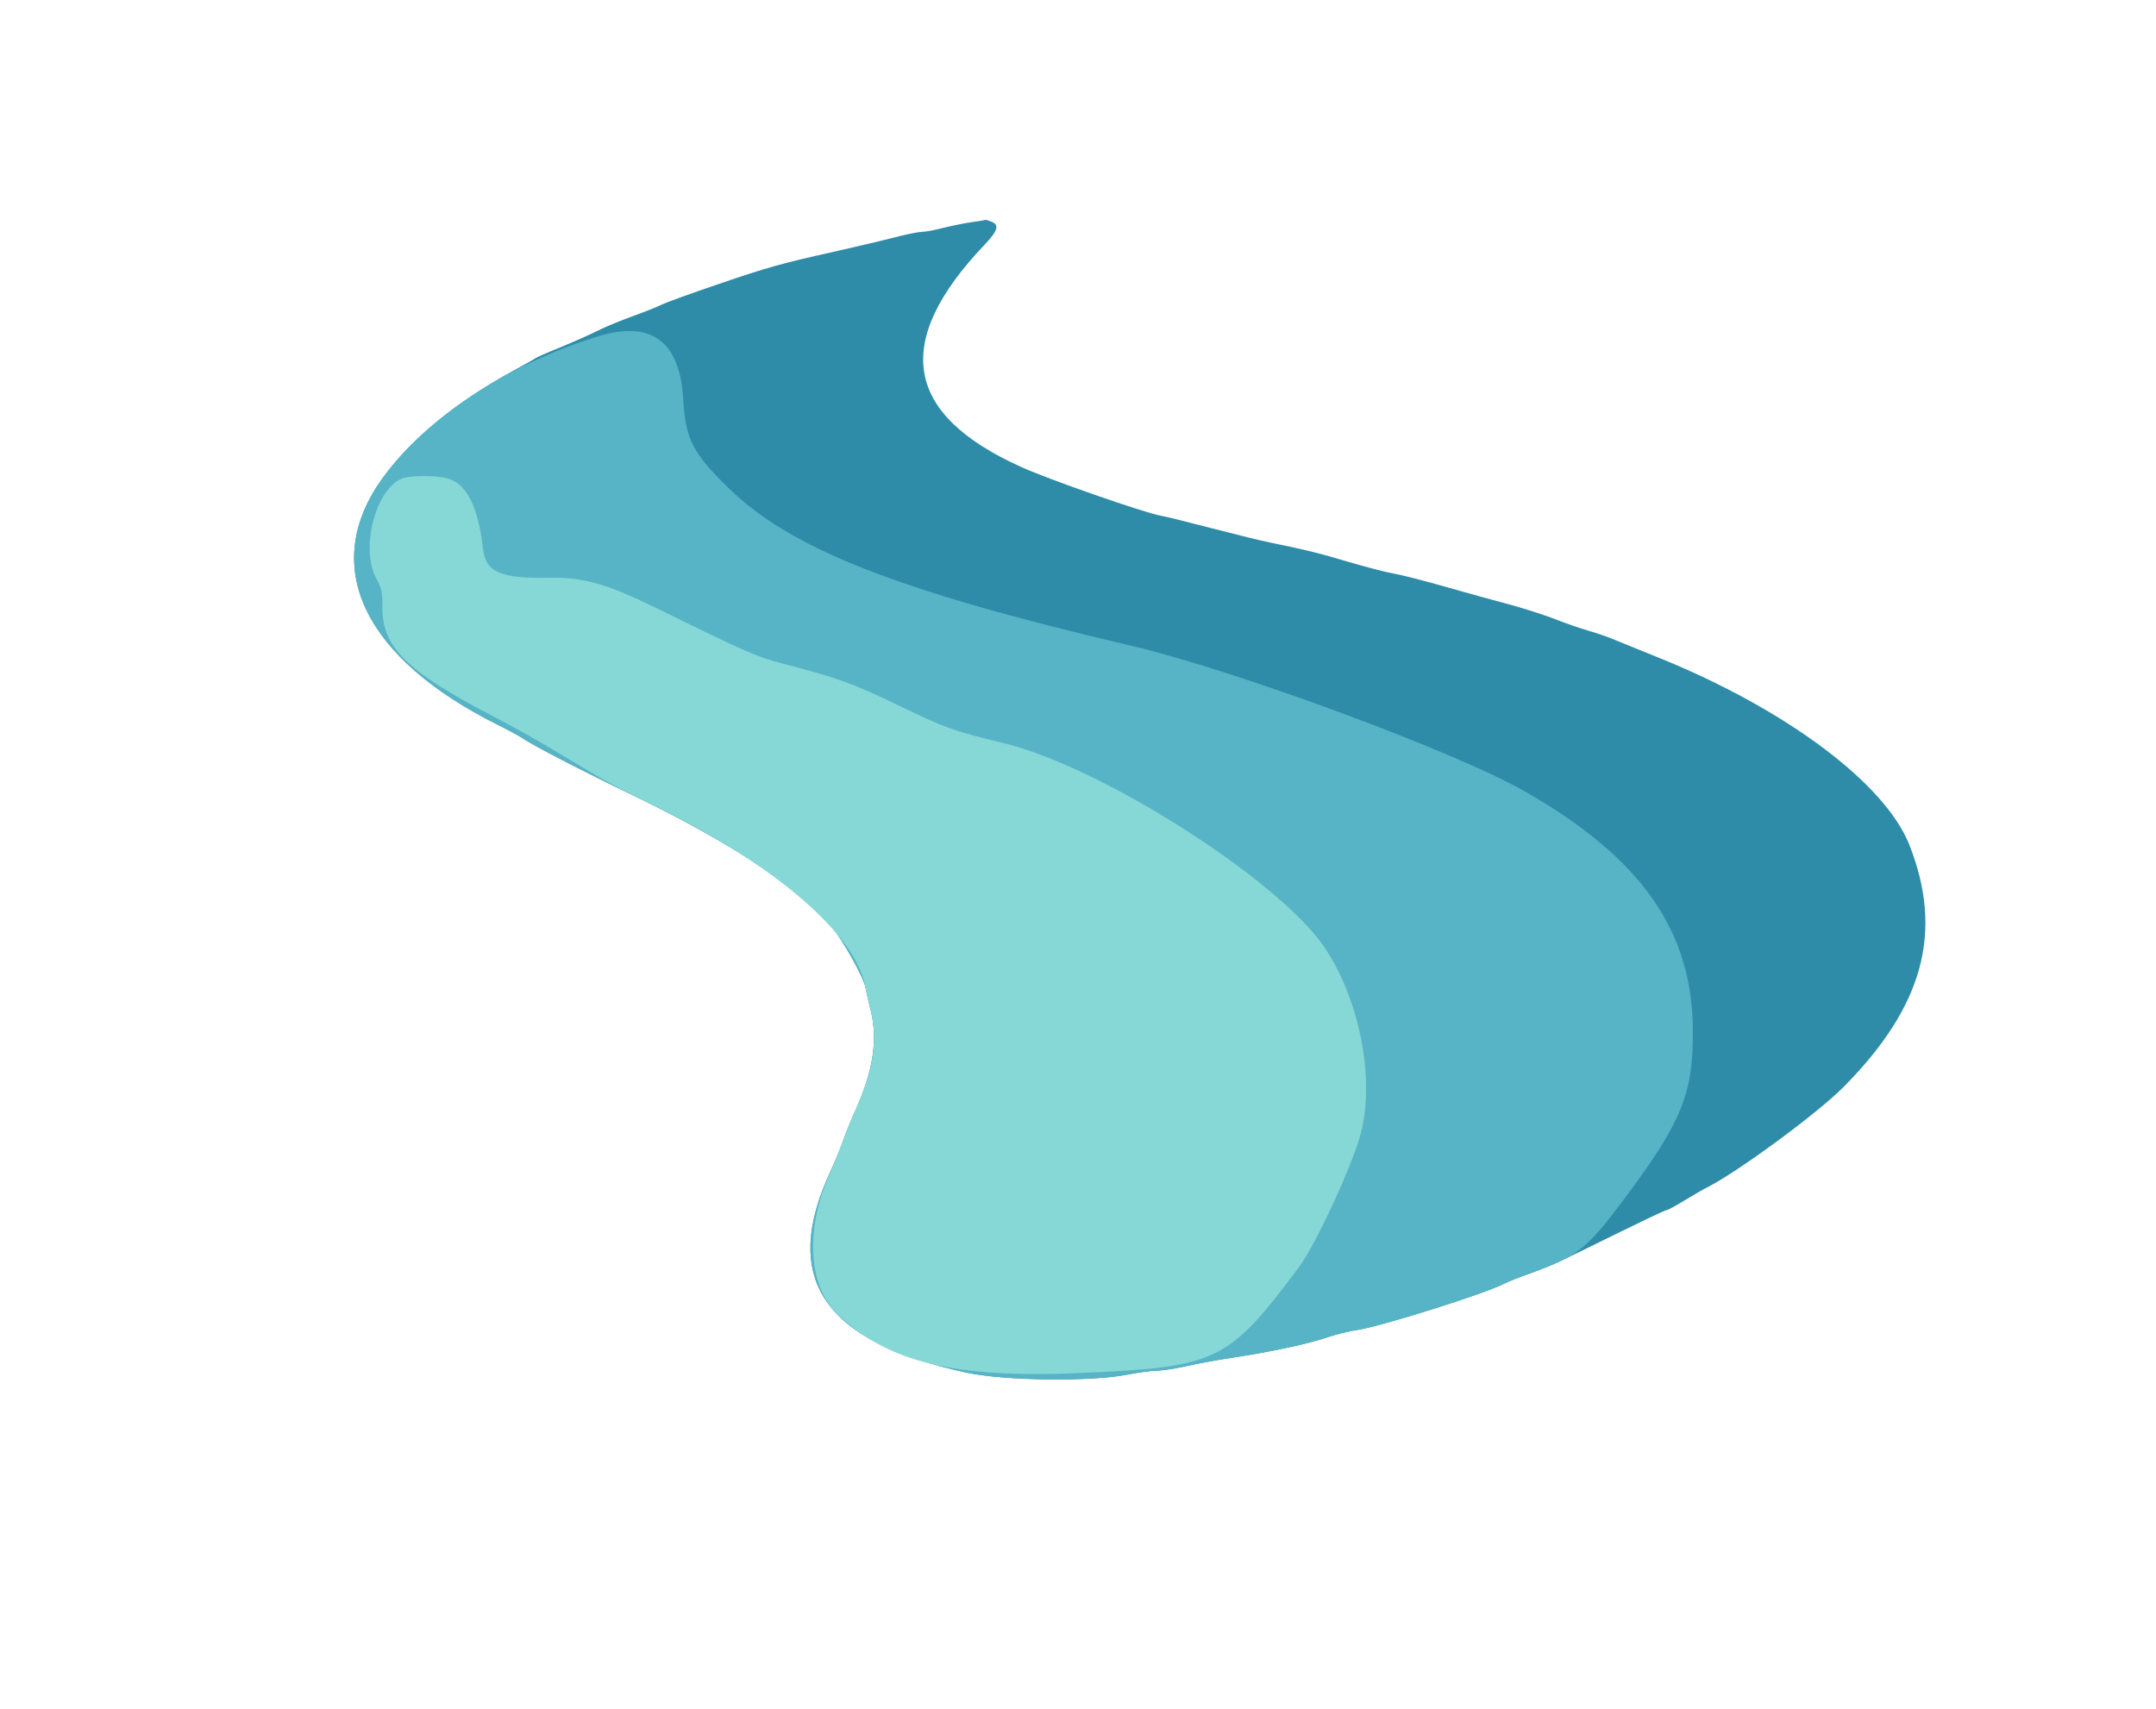
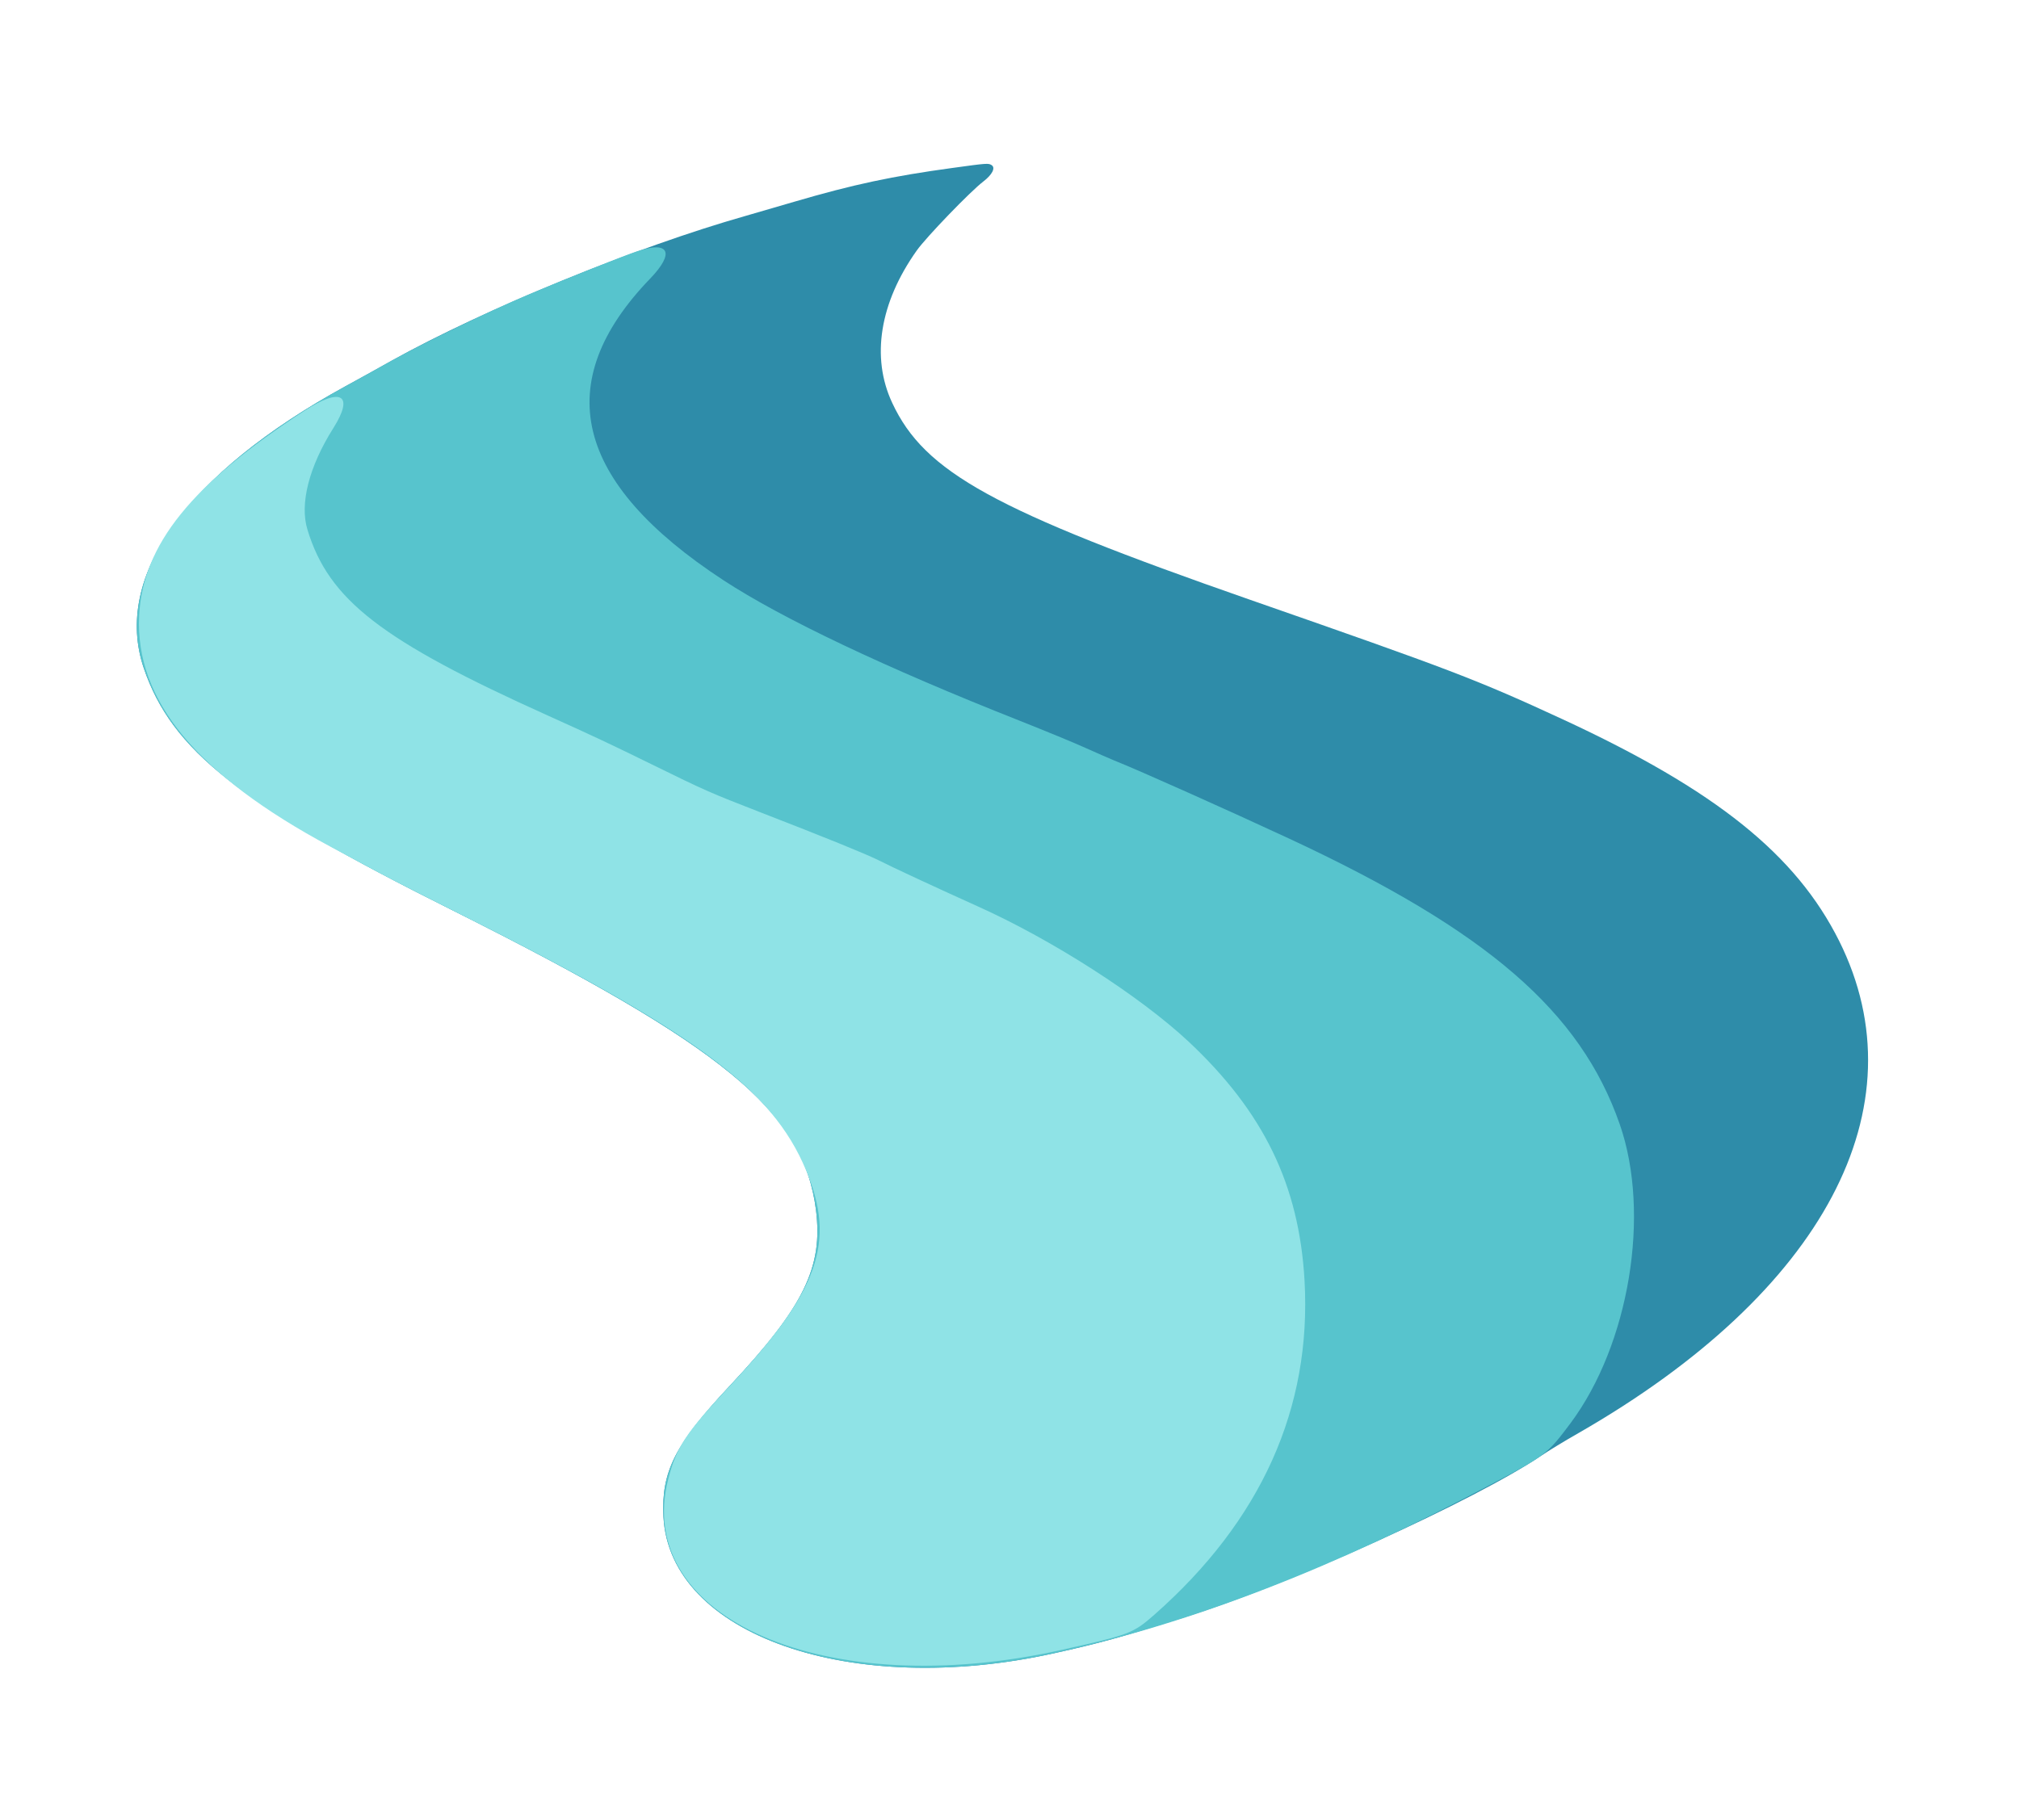
- <svg xmlns="http://www.w3.org/2000/svg" viewBox="0 0 1060 840">
-   <g transform="translate(0,840) scale(0.1,-0.1)">
-     <path fill="#2E8CA9" fill-rule="evenodd" d="M4780 7308 c-36 -5 -99 -18 -141 -28 -42 -11 -89 -20 -104 -20 -15 0 -62 -9 -104 -19 -93 -24 -216 -53 -336 -80 -253 -56 -329 -78 -557 -156 -136 -46 -265 -93 -285 -103 -21 -11 -85 -36 -143 -57 -58 -21 -136 -53 -173 -72 -38 -19 -119 -55 -180 -80 -62 -25 -116 -49 -122 -53 -5 -4 -57 -34 -115 -65 -288 -157 -527 -358 -659 -555 -280 -419 -64 -858 582 -1182 56 -28 114 -59 129 -70 48 -33 285 -156 559 -288 465 -225 790 -441 957 -636 54 -64 159 -251 167 -299 4 -22 16 -73 26 -114 36 -141 12 -298 -75 -491 -24 -52 -51 -120 -61 -150 -10 -30 -38 -98 -62 -150 -245 -527 -37 -836 666 -989 186 -41 611 -46 791 -11 56 11 122 20 146 20 25 0 84 9 132 19 84 19 162 33 287 52 173 28 335 63 427 95 40 13 103 29 140 34 112 16 625 177 724 228 21 11 80 34 129 51 50 17 149 60 220 95 379 186 442 216 451 216 5 0 43 21 84 46 41 25 93 55 115 66 154 79 540 363 670 494 391 395 491 761 323 1188 -119 304 -608 669 -1233 922 -71 28 -162 66 -202 82 -39 17 -105 40 -145 51 -41 12 -113 37 -161 56 -48 19 -147 51 -220 71 -72 19 -217 59 -322 89 -104 30 -219 59 -255 65 -36 6 -135 32 -220 57 -143 43 -218 61 -375 93 -76 16 -120 27 -335 82 -96 25 -192 49 -213 52 -82 15 -551 178 -687 240 -576 260 -634 615 -179 1093 65 68 74 98 33 113 -14 6 -26 9 -27 9 -1 -1 -31 -6 -67 -11z" />
+ <svg xmlns="http://www.w3.org/2000/svg" viewBox="0 0 1136 1024" role="img" aria-label="Yoho Labs flow mark">
+   <g transform="translate(0,1024) scale(0.1,-0.1)">
+     <path fill="#2E8CA9" fill-rule="evenodd" d="M5360 9295 c-338 -46 -559 -93 -890 -190 -107 -31 -231 -67 -275 -80 -614 -174 -1472 -525 -1990 -814 -82 -46 -199 -111 -260 -144 -895 -490 -1311 -1071 -1136 -1587 158 -464 539 -764 1732 -1360 1533 -767 1979 -1134 2050 -1688 41 -323 -67 -545 -485 -991 -308 -329 -386 -483 -373 -736 34 -665 1054 -1022 2197 -769 263 58 362 86 745 206 592 186 1625 655 1997 906 41 28 135 85 209 127 1382 793 1934 1834 1467 2770 -243 486 -694 848 -1553 1246 -489 226 -629 279 -1762 674 -1442 503 -1831 717 -2013 1108 -120 256 -70 564 138 857 53 75 302 333 374 388 51 39 71 78 47 93 -18 11 -24 11 -219 -16z" />
  </g>
-   <g transform="translate(0,840) scale(0.1,-0.1)">
-     <path fill="#57B4C6" fill-rule="evenodd" d="M2940 6746 c-459 -141 -874 -420 -1079 -726 -280 -419 -64 -858 582 -1182 56 -28 114 -59 129 -70 48 -33 285 -156 559 -288 465 -225 790 -441 957 -636 54 -64 159 -251 167 -299 4 -22 16 -73 26 -114 36 -141 12 -298 -75 -491 -24 -52 -51 -120 -61 -150 -10 -30 -38 -98 -62 -150 -245 -527 -37 -836 666 -989 186 -41 611 -46 791 -11 56 11 122 20 146 20 25 0 84 9 132 19 84 19 162 33 287 52 173 28 335 63 427 95 40 13 103 29 140 34 112 16 624 177 724 228 21 11 86 36 144 57 214 76 263 115 443 356 286 383 341 518 340 829 -1 492 -253 851 -827 1179 -340 195 -1428 597 -1936 716 -1147 269 -1674 476 -1980 777 -175 171 -210 239 -221 436 -17 285 -157 388 -419 308z" />
+   <g transform="translate(0,1024) scale(0.1,-0.1)">
+     <path fill="#57C4CD" fill-rule="evenodd" d="M3585 8826 c-78 -26 -392 -151 -615 -245 -213 -90 -593 -274 -765 -370 -82 -46 -199 -111 -260 -144 -895 -490 -1311 -1071 -1136 -1587 158 -464 539 -764 1732 -1360 1533 -767 1979 -1134 2050 -1688 41 -323 -67 -545 -485 -991 -308 -329 -386 -483 -373 -736 34 -665 1054 -1022 2197 -769 789 174 1572 478 2472 957 296 158 305 165 434 337 331 444 453 1178 278 1682 -221 636 -745 1089 -1859 1608 -344 160 -851 387 -985 440 -25 10 -97 42 -160 70 -63 29 -232 98 -375 155 -752 297 -1335 574 -1665 790 -840 550 -977 1111 -412 1697 140 145 108 215 -73 154z" />
  </g>
-   <g transform="translate(0,840) scale(0.1,-0.1)">
-     <path fill="#86D8D6" fill-rule="evenodd" d="M1974 6046 c-129 -56 -202 -344 -125 -488 28 -52 31 -66 31 -146 0 -195 119 -312 538 -531 103 -53 252 -137 332 -186 225 -136 272 -162 467 -257 588 -285 995 -636 1038 -893 4 -22 16 -73 26 -114 36 -140 12 -300 -72 -482 -22 -48 -50 -118 -63 -155 -13 -38 -42 -110 -64 -160 -125 -276 -110 -557 37 -698 249 -236 575 -315 1201 -287 665 29 719 55 1067 521 82 110 265 506 304 659 70 272 -9 665 -183 918 -230 333 -1098 884 -1574 999 -246 59 -289 75 -514 184 -227 110 -306 138 -580 209 -115 29 -191 63 -605 267 -253 124 -365 156 -538 153 -237 -4 -308 27 -322 141 -25 213 -82 324 -178 348 -61 16 -185 14 -223 -2z" />
+   <g transform="translate(0,1024) scale(0.1,-0.1)">
+     <path fill="#8FE3E6" fill-rule="evenodd" d="M1714 7929 c-638 -415 -911 -754 -931 -1154 -24 -475 328 -899 1075 -1299 78 -42 205 -110 282 -151 77 -41 259 -134 403 -206 1363 -682 1799 -1002 1992 -1464 170 -405 74 -676 -429 -1215 -249 -266 -300 -343 -346 -524 -200 -785 890 -1258 2217 -960 380 85 398 92 518 197 601 530 886 1163 845 1882 -31 537 -230 947 -652 1343 -274 256 -767 573 -1188 762 -222 100 -485 222 -559 260 -78 38 -292 125 -666 270 -278 108 -308 121 -605 267 -234 115 -330 160 -585 275 -940 423 -1235 652 -1355 1047 -45 146 9 355 145 571 119 188 46 233 -161 99z" />
  </g>
</svg>
